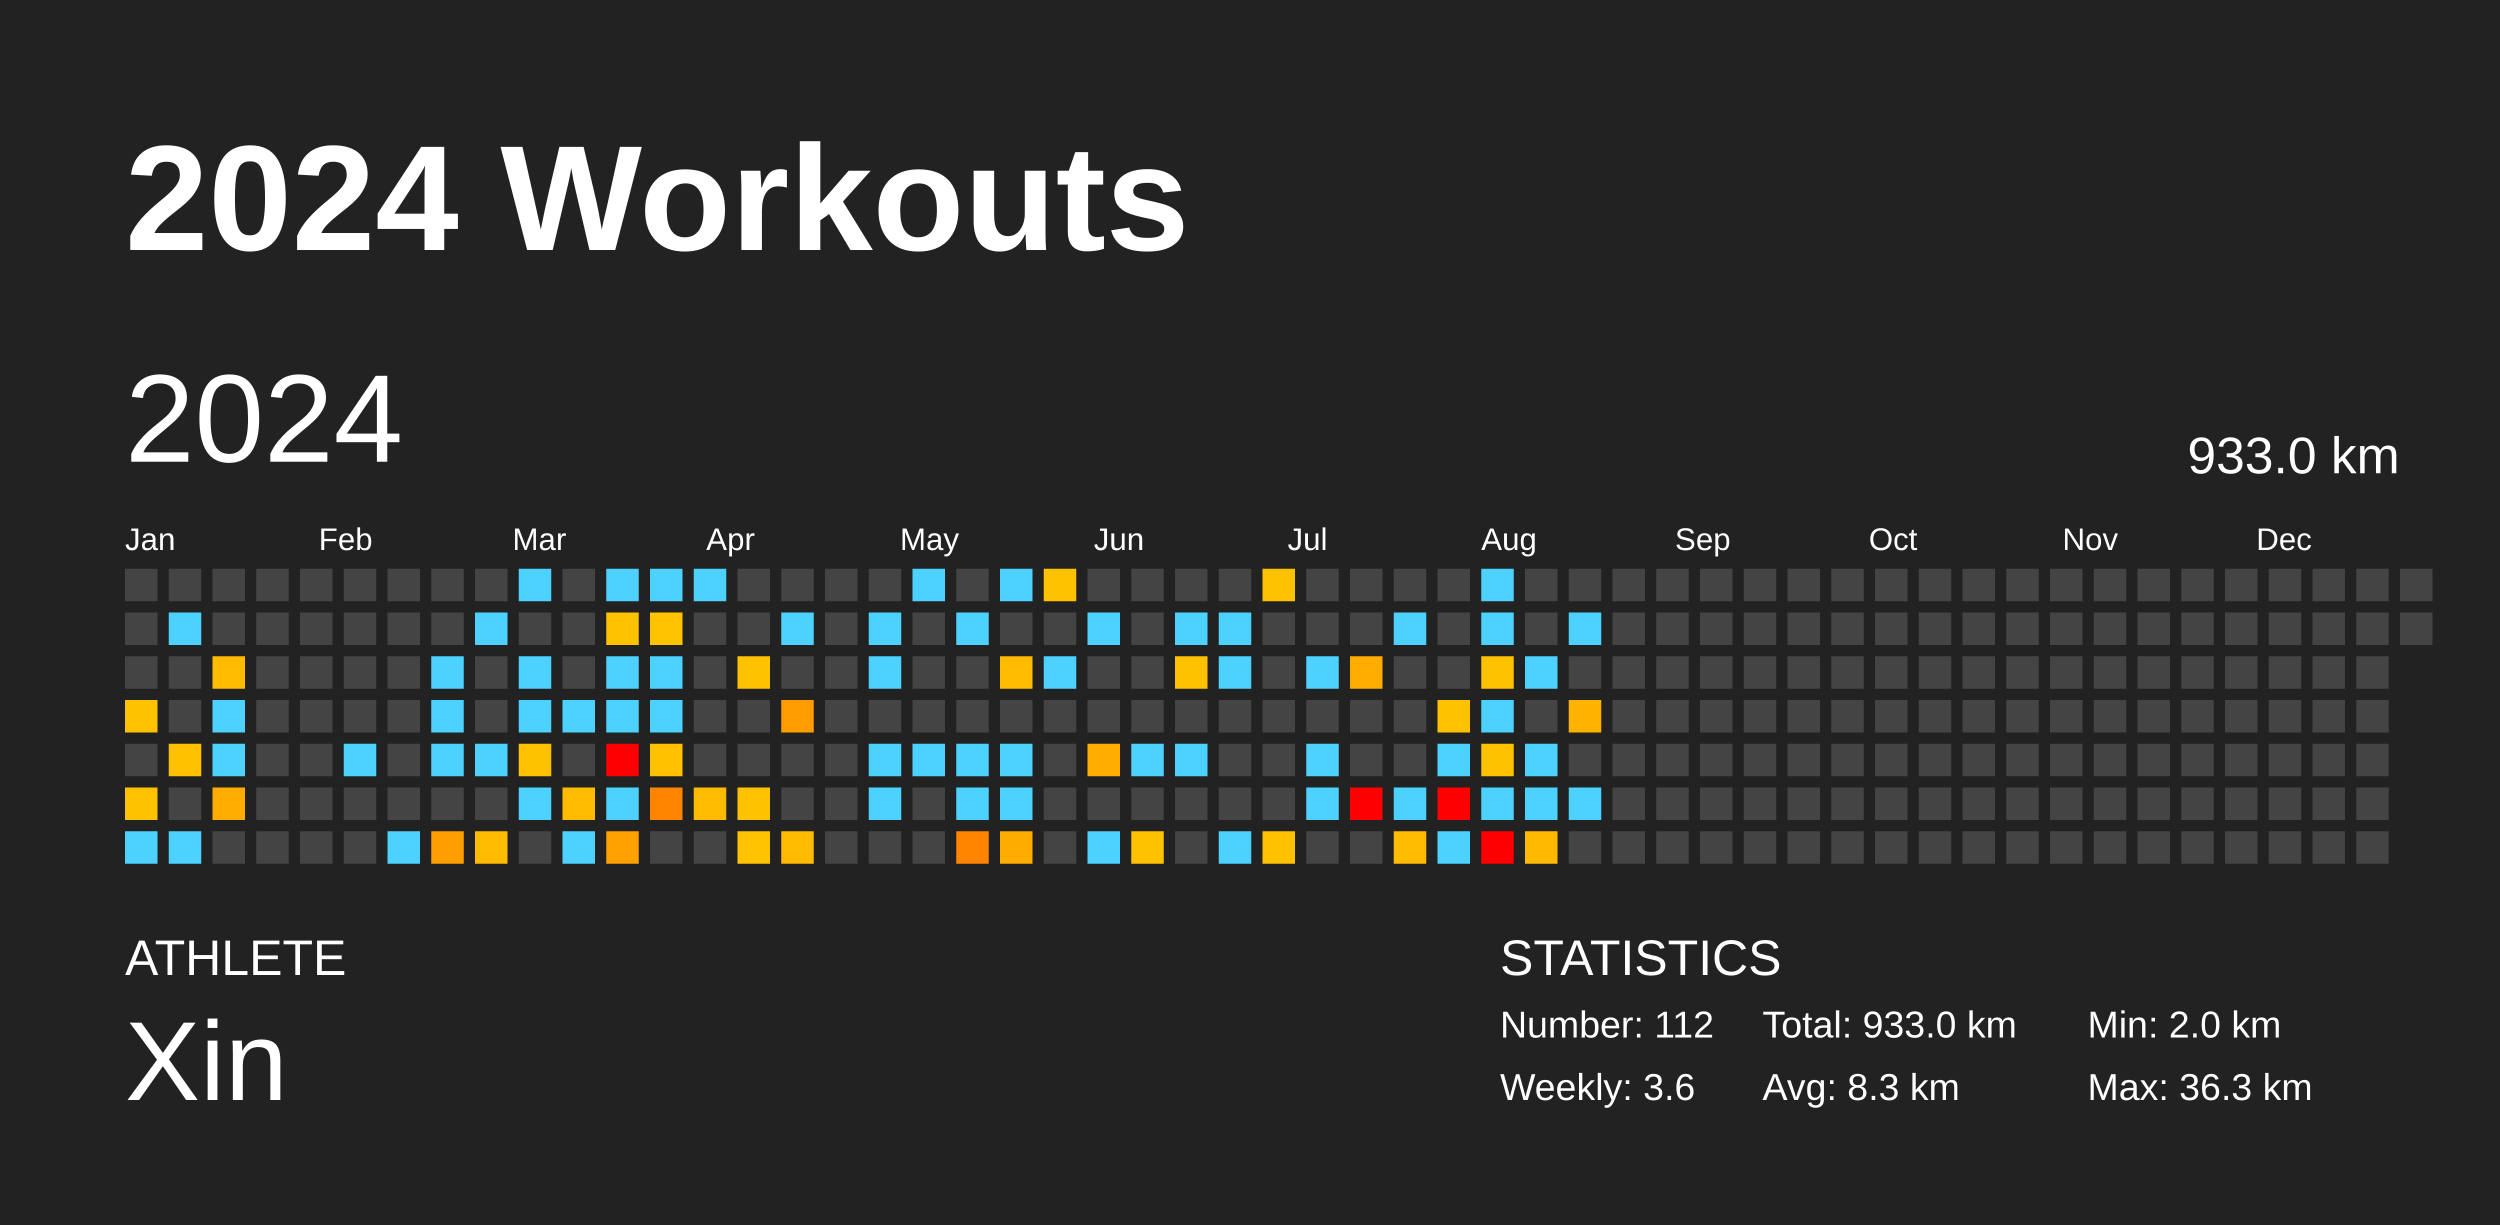
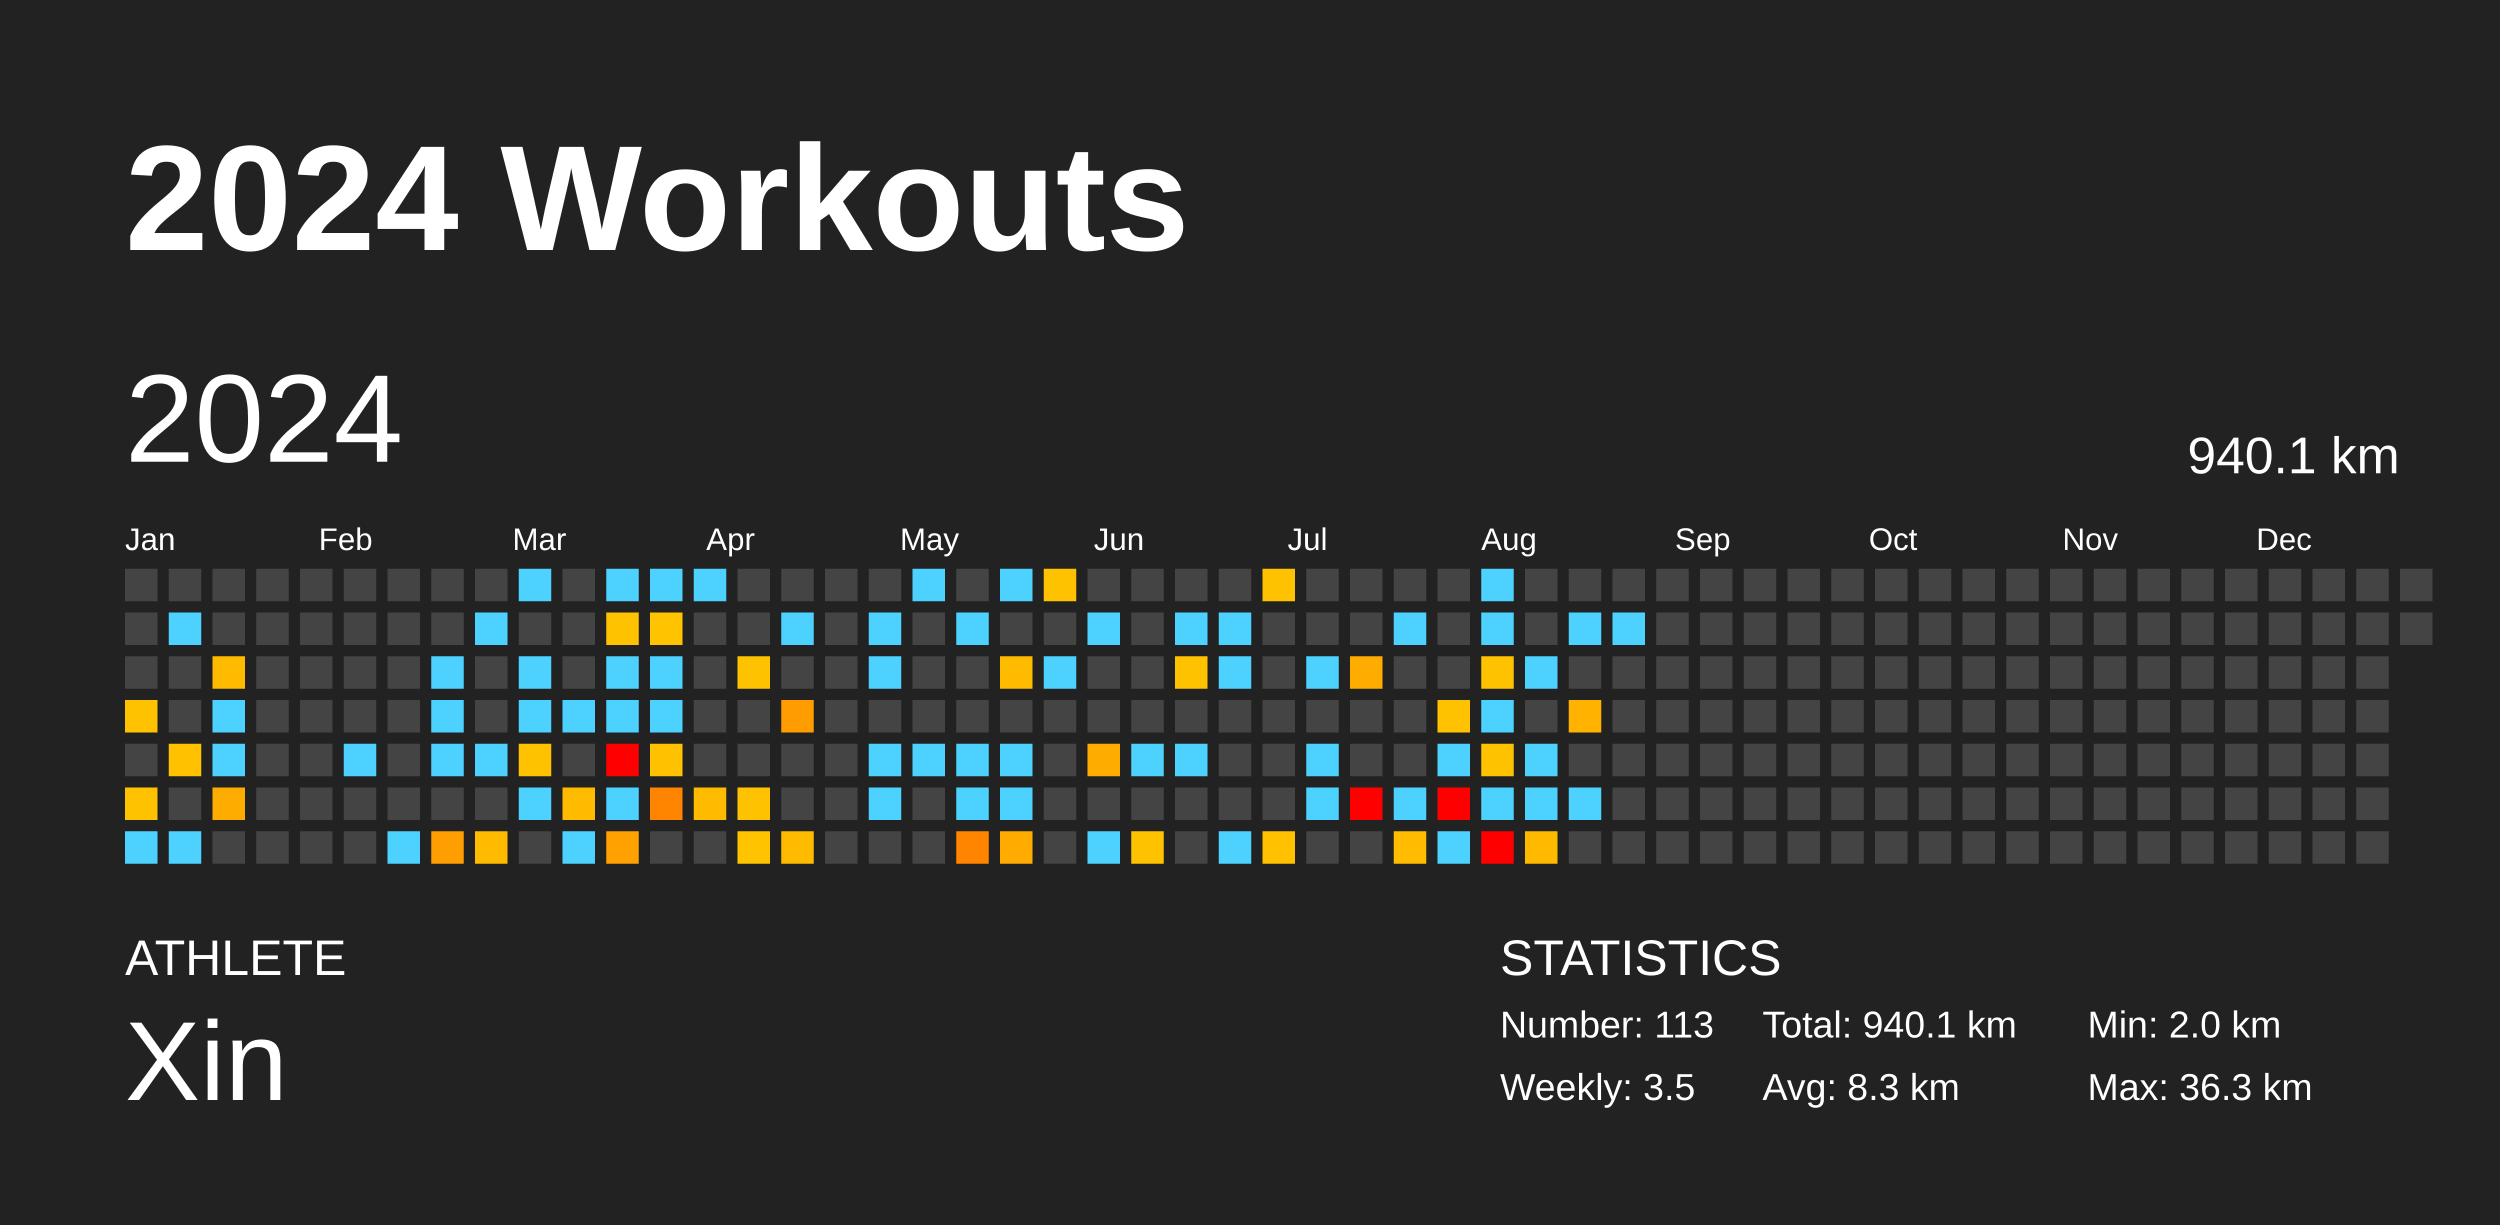
<svg xmlns="http://www.w3.org/2000/svg" baseProfile="full" height="98mm" version="1.1" viewBox="0,0,200,98" width="200mm">
  <defs />
  <rect fill="#222222" height="98" width="200" x="0" y="0" />
  <text fill="#FFFFFF" style="font-size:12px; font-family:Arial; font-weight:bold;" x="10" y="20">2024 Workouts</text>
  <text fill="#FFFFFF" style="font-size:4px; font-family:Arial" x="10" y="78">ATHLETE</text>
  <text fill="#FFFFFF" style="font-size:9px; font-family:Arial" x="10" y="88">Xin</text>
  <text fill="#FFFFFF" style="font-size:4px; font-family:Arial" x="120" y="78">STATISTICS</text>
-   <text fill="#FFFFFF" style="font-size:3px; font-family:Arial" x="120" y="83">Number: 112</text>
-   <text fill="#FFFFFF" style="font-size:3px; font-family:Arial" x="120" y="88">Weekly: 3.6</text>
-   <text fill="#FFFFFF" style="font-size:3px; font-family:Arial" x="141" y="83">Total: 933.0 km</text>
+   <text fill="#FFFFFF" style="font-size:3px; font-family:Arial" x="120" y="83">Number: 113</text>
+   <text fill="#FFFFFF" style="font-size:3px; font-family:Arial" x="120" y="88">Weekly: 3.5</text>
+   <text fill="#FFFFFF" style="font-size:3px; font-family:Arial" x="141" y="83">Total: 940.1 km</text>
  <text fill="#FFFFFF" style="font-size:3px; font-family:Arial" x="141" y="88">Avg: 8.3 km</text>
  <text fill="#FFFFFF" style="font-size:3px; font-family:Arial" x="167" y="83">Min: 2.0 km</text>
  <text fill="#FFFFFF" style="font-size:3px; font-family:Arial" x="167" y="88">Max: 36.3 km</text>
  <text dominant-baseline="hanging" fill="#FFFFFF" style="font-size:10.0px; font-family:Arial;" x="10" y="30">2024</text>
-   <text dominant-baseline="hanging" fill="#FFFFFF" style="font-size:4.125px; font-family:Arial;" x="175" y="35">933.0 km</text>
+   <text dominant-baseline="hanging" fill="#FFFFFF" style="font-size:4.125px; font-family:Arial;" x="175" y="35">940.1 km</text>
  <text fill="#FFFFFF" style="font-size:2.5px; font-family:Arial" x="10.0" y="44">Jan</text>
  <text fill="#FFFFFF" style="font-size:2.5px; font-family:Arial" x="25.5" y="44">Feb</text>
  <text fill="#FFFFFF" style="font-size:2.5px; font-family:Arial" x="41.0" y="44">Mar</text>
  <text fill="#FFFFFF" style="font-size:2.5px; font-family:Arial" x="56.5" y="44">Apr</text>
  <text fill="#FFFFFF" style="font-size:2.5px; font-family:Arial" x="72.0" y="44">May</text>
  <text fill="#FFFFFF" style="font-size:2.5px; font-family:Arial" x="87.5" y="44">Jun</text>
  <text fill="#FFFFFF" style="font-size:2.5px; font-family:Arial" x="103.0" y="44">Jul</text>
  <text fill="#FFFFFF" style="font-size:2.5px; font-family:Arial" x="118.5" y="44">Aug</text>
  <text fill="#FFFFFF" style="font-size:2.5px; font-family:Arial" x="134.0" y="44">Sep</text>
  <text fill="#FFFFFF" style="font-size:2.5px; font-family:Arial" x="149.5" y="44">Oct</text>
  <text fill="#FFFFFF" style="font-size:2.5px; font-family:Arial" x="165.0" y="44">Nov</text>
  <text fill="#FFFFFF" style="font-size:2.5px; font-family:Arial" x="180.5" y="44">Dec</text>
  <rect fill="#444444" height="2.6" width="2.6" x="10.0" y="45.5" />
  <rect fill="#444444" height="2.6" width="2.6" x="10.0" y="49.0" />
  <rect fill="#444444" height="2.6" width="2.6" x="10.0" y="52.5" />
  <rect fill="#ffc200" height="2.6" width="2.6" x="10.0" y="56.0" />
  <rect fill="#444444" height="2.6" width="2.6" x="10.0" y="59.5" />
  <rect fill="#ffc200" height="2.6" width="2.6" x="10.0" y="63.0" />
  <rect fill="#4dd2ff" height="2.6" width="2.6" x="10.0" y="66.5" />
  <rect fill="#444444" height="2.6" width="2.6" x="13.5" y="45.5" />
  <rect fill="#4dd2ff" height="2.6" width="2.6" x="13.5" y="49.0" />
  <rect fill="#444444" height="2.6" width="2.6" x="13.5" y="52.5" />
  <rect fill="#444444" height="2.6" width="2.6" x="13.5" y="56.0" />
  <rect fill="#ffc100" height="2.6" width="2.6" x="13.5" y="59.5" />
  <rect fill="#444444" height="2.6" width="2.6" x="13.5" y="63.0" />
  <rect fill="#4dd2ff" height="2.6" width="2.6" x="13.5" y="66.5" />
  <rect fill="#444444" height="2.6" width="2.6" x="17.0" y="45.5" />
  <rect fill="#444444" height="2.6" width="2.6" x="17.0" y="49.0" />
  <rect fill="#ffbb00" height="2.6" width="2.6" x="17.0" y="52.5" />
  <rect fill="#4dd2ff" height="2.6" width="2.6" x="17.0" y="56.0" />
  <rect fill="#4dd2ff" height="2.6" width="2.6" x="17.0" y="59.5" />
  <rect fill="#ffac00" height="2.6" width="2.6" x="17.0" y="63.0" />
  <rect fill="#444444" height="2.6" width="2.6" x="17.0" y="66.5" />
  <rect fill="#444444" height="2.6" width="2.6" x="20.5" y="45.5" />
  <rect fill="#444444" height="2.6" width="2.6" x="20.5" y="49.0" />
  <rect fill="#444444" height="2.6" width="2.6" x="20.5" y="52.5" />
  <rect fill="#444444" height="2.6" width="2.6" x="20.5" y="56.0" />
  <rect fill="#444444" height="2.6" width="2.6" x="20.5" y="59.5" />
  <rect fill="#444444" height="2.6" width="2.6" x="20.5" y="63.0" />
  <rect fill="#444444" height="2.6" width="2.6" x="20.5" y="66.5" />
  <rect fill="#444444" height="2.6" width="2.6" x="24.0" y="45.5" />
  <rect fill="#444444" height="2.6" width="2.6" x="24.0" y="49.0" />
  <rect fill="#444444" height="2.6" width="2.6" x="24.0" y="52.5" />
  <rect fill="#444444" height="2.6" width="2.6" x="24.0" y="56.0" />
  <rect fill="#444444" height="2.6" width="2.6" x="24.0" y="59.5" />
  <rect fill="#444444" height="2.6" width="2.6" x="24.0" y="63.0" />
  <rect fill="#444444" height="2.6" width="2.6" x="24.0" y="66.5" />
  <rect fill="#444444" height="2.6" width="2.6" x="27.5" y="45.5" />
  <rect fill="#444444" height="2.6" width="2.6" x="27.5" y="49.0" />
  <rect fill="#444444" height="2.6" width="2.6" x="27.5" y="52.5" />
  <rect fill="#444444" height="2.6" width="2.6" x="27.5" y="56.0" />
  <rect fill="#4dd2ff" height="2.6" width="2.6" x="27.5" y="59.5" />
  <rect fill="#444444" height="2.6" width="2.6" x="27.5" y="63.0" />
  <rect fill="#444444" height="2.6" width="2.6" x="27.5" y="66.5" />
  <rect fill="#444444" height="2.6" width="2.6" x="31.0" y="45.5" />
  <rect fill="#444444" height="2.6" width="2.6" x="31.0" y="49.0" />
  <rect fill="#444444" height="2.6" width="2.6" x="31.0" y="52.5" />
  <rect fill="#444444" height="2.6" width="2.6" x="31.0" y="56.0" />
  <rect fill="#444444" height="2.6" width="2.6" x="31.0" y="59.5" />
  <rect fill="#444444" height="2.6" width="2.6" x="31.0" y="63.0" />
  <rect fill="#4dd2ff" height="2.6" width="2.6" x="31.0" y="66.5" />
  <rect fill="#444444" height="2.6" width="2.6" x="34.5" y="45.5" />
  <rect fill="#444444" height="2.6" width="2.6" x="34.5" y="49.0" />
  <rect fill="#4dd2ff" height="2.6" width="2.6" x="34.5" y="52.5" />
  <rect fill="#4dd2ff" height="2.6" width="2.6" x="34.5" y="56.0" />
  <rect fill="#4dd2ff" height="2.6" width="2.6" x="34.5" y="59.5" />
  <rect fill="#444444" height="2.6" width="2.6" x="34.5" y="63.0" />
  <rect fill="#ff9e00" height="2.6" width="2.6" x="34.5" y="66.5" />
  <rect fill="#444444" height="2.6" width="2.6" x="38.0" y="45.5" />
  <rect fill="#4dd2ff" height="2.6" width="2.6" x="38.0" y="49.0" />
  <rect fill="#444444" height="2.6" width="2.6" x="38.0" y="52.5" />
  <rect fill="#444444" height="2.6" width="2.6" x="38.0" y="56.0" />
  <rect fill="#4dd2ff" height="2.6" width="2.6" x="38.0" y="59.5" />
  <rect fill="#444444" height="2.6" width="2.6" x="38.0" y="63.0" />
  <rect fill="#ffbb00" height="2.6" width="2.6" x="38.0" y="66.5" />
  <rect fill="#4dd2ff" height="2.6" width="2.6" x="41.5" y="45.5" />
  <rect fill="#444444" height="2.6" width="2.6" x="41.5" y="49.0" />
  <rect fill="#4dd2ff" height="2.6" width="2.6" x="41.5" y="52.5" />
  <rect fill="#4dd2ff" height="2.6" width="2.6" x="41.5" y="56.0" />
  <rect fill="#ffc200" height="2.6" width="2.6" x="41.5" y="59.5" />
  <rect fill="#4dd2ff" height="2.6" width="2.6" x="41.5" y="63.0" />
  <rect fill="#444444" height="2.6" width="2.6" x="41.5" y="66.5" />
  <rect fill="#444444" height="2.6" width="2.6" x="45.0" y="45.5" />
  <rect fill="#444444" height="2.6" width="2.6" x="45.0" y="49.0" />
  <rect fill="#444444" height="2.6" width="2.6" x="45.0" y="52.5" />
  <rect fill="#4dd2ff" height="2.6" width="2.6" x="45.0" y="56.0" />
  <rect fill="#444444" height="2.6" width="2.6" x="45.0" y="59.5" />
  <rect fill="#ffbb00" height="2.6" width="2.6" x="45.0" y="63.0" />
  <rect fill="#4dd2ff" height="2.6" width="2.6" x="45.0" y="66.5" />
  <rect fill="#4dd2ff" height="2.6" width="2.6" x="48.5" y="45.5" />
  <rect fill="#ffc200" height="2.6" width="2.6" x="48.5" y="49.0" />
  <rect fill="#4dd2ff" height="2.6" width="2.6" x="48.5" y="52.5" />
  <rect fill="#4dd2ff" height="2.6" width="2.6" x="48.5" y="56.0" />
  <rect fill="red" height="2.6" width="2.6" x="48.5" y="59.5" />
  <rect fill="#4dd2ff" height="2.6" width="2.6" x="48.5" y="63.0" />
  <rect fill="#ffa100" height="2.6" width="2.6" x="48.5" y="66.5" />
  <rect fill="#4dd2ff" height="2.6" width="2.6" x="52.0" y="45.5" />
  <rect fill="#ffc300" height="2.6" width="2.6" x="52.0" y="49.0" />
  <rect fill="#4dd2ff" height="2.6" width="2.6" x="52.0" y="52.5" />
  <rect fill="#4dd2ff" height="2.6" width="2.6" x="52.0" y="56.0" />
  <rect fill="#ffc100" height="2.6" width="2.6" x="52.0" y="59.5" />
  <rect fill="#ff8400" height="2.6" width="2.6" x="52.0" y="63.0" />
  <rect fill="#444444" height="2.6" width="2.6" x="52.0" y="66.5" />
  <rect fill="#4dd2ff" height="2.6" width="2.6" x="55.5" y="45.5" />
  <rect fill="#444444" height="2.6" width="2.6" x="55.5" y="49.0" />
  <rect fill="#444444" height="2.6" width="2.6" x="55.5" y="52.5" />
  <rect fill="#444444" height="2.6" width="2.6" x="55.5" y="56.0" />
  <rect fill="#444444" height="2.6" width="2.6" x="55.5" y="59.5" />
  <rect fill="#ffbb00" height="2.6" width="2.6" x="55.5" y="63.0" />
  <rect fill="#444444" height="2.6" width="2.6" x="55.5" y="66.5" />
  <rect fill="#444444" height="2.6" width="2.6" x="59.0" y="45.5" />
  <rect fill="#444444" height="2.6" width="2.6" x="59.0" y="49.0" />
  <rect fill="#ffc200" height="2.6" width="2.6" x="59.0" y="52.5" />
  <rect fill="#444444" height="2.6" width="2.6" x="59.0" y="56.0" />
  <rect fill="#444444" height="2.6" width="2.6" x="59.0" y="59.5" />
  <rect fill="#ffc200" height="2.6" width="2.6" x="59.0" y="63.0" />
  <rect fill="#ffc300" height="2.6" width="2.6" x="59.0" y="66.5" />
  <rect fill="#444444" height="2.6" width="2.6" x="62.5" y="45.5" />
  <rect fill="#4dd2ff" height="2.6" width="2.6" x="62.5" y="49.0" />
  <rect fill="#444444" height="2.6" width="2.6" x="62.5" y="52.5" />
  <rect fill="#ff9d00" height="2.6" width="2.6" x="62.5" y="56.0" />
  <rect fill="#444444" height="2.6" width="2.6" x="62.5" y="59.5" />
  <rect fill="#444444" height="2.6" width="2.6" x="62.5" y="63.0" />
  <rect fill="#ffbb00" height="2.6" width="2.6" x="62.5" y="66.5" />
  <rect fill="#444444" height="2.6" width="2.6" x="66.0" y="45.5" />
  <rect fill="#444444" height="2.6" width="2.6" x="66.0" y="49.0" />
  <rect fill="#444444" height="2.6" width="2.6" x="66.0" y="52.5" />
  <rect fill="#444444" height="2.6" width="2.6" x="66.0" y="56.0" />
  <rect fill="#444444" height="2.6" width="2.6" x="66.0" y="59.5" />
  <rect fill="#444444" height="2.6" width="2.6" x="66.0" y="63.0" />
  <rect fill="#444444" height="2.6" width="2.6" x="66.0" y="66.5" />
  <rect fill="#444444" height="2.6" width="2.6" x="69.5" y="45.5" />
  <rect fill="#4dd2ff" height="2.6" width="2.6" x="69.5" y="49.0" />
  <rect fill="#4dd2ff" height="2.6" width="2.6" x="69.5" y="52.5" />
  <rect fill="#444444" height="2.6" width="2.6" x="69.5" y="56.0" />
  <rect fill="#4dd2ff" height="2.6" width="2.6" x="69.5" y="59.5" />
  <rect fill="#4dd2ff" height="2.6" width="2.6" x="69.5" y="63.0" />
  <rect fill="#444444" height="2.6" width="2.6" x="69.5" y="66.5" />
  <rect fill="#4dd2ff" height="2.6" width="2.6" x="73.0" y="45.5" />
  <rect fill="#444444" height="2.6" width="2.6" x="73.0" y="49.0" />
  <rect fill="#444444" height="2.6" width="2.6" x="73.0" y="52.5" />
  <rect fill="#444444" height="2.6" width="2.6" x="73.0" y="56.0" />
  <rect fill="#4dd2ff" height="2.6" width="2.6" x="73.0" y="59.5" />
  <rect fill="#444444" height="2.6" width="2.6" x="73.0" y="63.0" />
  <rect fill="#444444" height="2.6" width="2.6" x="73.0" y="66.5" />
  <rect fill="#444444" height="2.6" width="2.6" x="76.5" y="45.5" />
  <rect fill="#4dd2ff" height="2.6" width="2.6" x="76.5" y="49.0" />
  <rect fill="#444444" height="2.6" width="2.6" x="76.5" y="52.5" />
  <rect fill="#444444" height="2.6" width="2.6" x="76.5" y="56.0" />
  <rect fill="#4dd2ff" height="2.6" width="2.6" x="76.5" y="59.5" />
  <rect fill="#4dd2ff" height="2.6" width="2.6" x="76.5" y="63.0" />
  <rect fill="#ff8400" height="2.6" width="2.6" x="76.5" y="66.5" />
  <rect fill="#4dd2ff" height="2.6" width="2.6" x="80.0" y="45.5" />
  <rect fill="#444444" height="2.6" width="2.6" x="80.0" y="49.0" />
  <rect fill="#ffbb00" height="2.6" width="2.6" x="80.0" y="52.5" />
  <rect fill="#444444" height="2.6" width="2.6" x="80.0" y="56.0" />
  <rect fill="#4dd2ff" height="2.6" width="2.6" x="80.0" y="59.5" />
  <rect fill="#4dd2ff" height="2.6" width="2.6" x="80.0" y="63.0" />
  <rect fill="#ffab00" height="2.6" width="2.6" x="80.0" y="66.5" />
  <rect fill="#ffc200" height="2.6" width="2.6" x="83.5" y="45.5" />
  <rect fill="#444444" height="2.6" width="2.6" x="83.5" y="49.0" />
  <rect fill="#4dd2ff" height="2.6" width="2.6" x="83.5" y="52.5" />
  <rect fill="#444444" height="2.6" width="2.6" x="83.5" y="56.0" />
  <rect fill="#444444" height="2.6" width="2.6" x="83.5" y="59.5" />
  <rect fill="#444444" height="2.6" width="2.6" x="83.5" y="63.0" />
  <rect fill="#444444" height="2.6" width="2.6" x="83.5" y="66.5" />
  <rect fill="#444444" height="2.6" width="2.6" x="87.0" y="45.5" />
  <rect fill="#4dd2ff" height="2.6" width="2.6" x="87.0" y="49.0" />
  <rect fill="#444444" height="2.6" width="2.6" x="87.0" y="52.5" />
  <rect fill="#444444" height="2.6" width="2.6" x="87.0" y="56.0" />
  <rect fill="#ffac00" height="2.6" width="2.6" x="87.0" y="59.5" />
  <rect fill="#444444" height="2.6" width="2.6" x="87.0" y="63.0" />
  <rect fill="#4dd2ff" height="2.6" width="2.6" x="87.0" y="66.5" />
  <rect fill="#444444" height="2.6" width="2.6" x="90.5" y="45.5" />
  <rect fill="#444444" height="2.6" width="2.6" x="90.5" y="49.0" />
  <rect fill="#444444" height="2.6" width="2.6" x="90.5" y="52.5" />
  <rect fill="#444444" height="2.6" width="2.6" x="90.5" y="56.0" />
  <rect fill="#4dd2ff" height="2.6" width="2.6" x="90.5" y="59.5" />
  <rect fill="#444444" height="2.6" width="2.6" x="90.5" y="63.0" />
  <rect fill="#ffc200" height="2.6" width="2.6" x="90.5" y="66.5" />
  <rect fill="#444444" height="2.6" width="2.6" x="94.0" y="45.5" />
  <rect fill="#4dd2ff" height="2.6" width="2.6" x="94.0" y="49.0" />
  <rect fill="#ffc200" height="2.6" width="2.6" x="94.0" y="52.5" />
  <rect fill="#444444" height="2.6" width="2.6" x="94.0" y="56.0" />
  <rect fill="#4dd2ff" height="2.6" width="2.6" x="94.0" y="59.5" />
  <rect fill="#444444" height="2.6" width="2.6" x="94.0" y="63.0" />
  <rect fill="#444444" height="2.6" width="2.6" x="94.0" y="66.5" />
  <rect fill="#444444" height="2.6" width="2.6" x="97.5" y="45.5" />
  <rect fill="#4dd2ff" height="2.6" width="2.6" x="97.5" y="49.0" />
  <rect fill="#4dd2ff" height="2.6" width="2.6" x="97.5" y="52.5" />
  <rect fill="#444444" height="2.6" width="2.6" x="97.5" y="56.0" />
  <rect fill="#444444" height="2.6" width="2.6" x="97.5" y="59.5" />
  <rect fill="#444444" height="2.6" width="2.6" x="97.5" y="63.0" />
  <rect fill="#4dd2ff" height="2.6" width="2.6" x="97.5" y="66.5" />
  <rect fill="#ffc200" height="2.6" width="2.6" x="101.0" y="45.5" />
  <rect fill="#444444" height="2.6" width="2.6" x="101.0" y="49.0" />
  <rect fill="#444444" height="2.6" width="2.6" x="101.0" y="52.5" />
  <rect fill="#444444" height="2.6" width="2.6" x="101.0" y="56.0" />
  <rect fill="#444444" height="2.6" width="2.6" x="101.0" y="59.5" />
  <rect fill="#444444" height="2.6" width="2.6" x="101.0" y="63.0" />
  <rect fill="#ffc100" height="2.6" width="2.6" x="101.0" y="66.5" />
  <rect fill="#444444" height="2.6" width="2.6" x="104.5" y="45.5" />
  <rect fill="#444444" height="2.6" width="2.6" x="104.5" y="49.0" />
  <rect fill="#4dd2ff" height="2.6" width="2.6" x="104.5" y="52.5" />
  <rect fill="#444444" height="2.6" width="2.6" x="104.5" y="56.0" />
  <rect fill="#4dd2ff" height="2.6" width="2.6" x="104.5" y="59.5" />
  <rect fill="#4dd2ff" height="2.6" width="2.6" x="104.5" y="63.0" />
  <rect fill="#444444" height="2.6" width="2.6" x="104.5" y="66.5" />
  <rect fill="#444444" height="2.6" width="2.6" x="108.0" y="45.5" />
  <rect fill="#444444" height="2.6" width="2.6" x="108.0" y="49.0" />
  <rect fill="#ffac00" height="2.6" width="2.6" x="108.0" y="52.5" />
  <rect fill="#444444" height="2.6" width="2.6" x="108.0" y="56.0" />
  <rect fill="#444444" height="2.6" width="2.6" x="108.0" y="59.5" />
  <rect fill="red" height="2.6" width="2.6" x="108.0" y="63.0" />
  <rect fill="#444444" height="2.6" width="2.6" x="108.0" y="66.5" />
  <rect fill="#444444" height="2.6" width="2.6" x="111.5" y="45.5" />
  <rect fill="#4dd2ff" height="2.6" width="2.6" x="111.5" y="49.0" />
  <rect fill="#444444" height="2.6" width="2.6" x="111.5" y="52.5" />
  <rect fill="#444444" height="2.6" width="2.6" x="111.5" y="56.0" />
  <rect fill="#444444" height="2.6" width="2.6" x="111.5" y="59.5" />
  <rect fill="#4dd2ff" height="2.6" width="2.6" x="111.5" y="63.0" />
  <rect fill="#ffbc00" height="2.6" width="2.6" x="111.5" y="66.5" />
  <rect fill="#444444" height="2.6" width="2.6" x="115.0" y="45.5" />
  <rect fill="#444444" height="2.6" width="2.6" x="115.0" y="49.0" />
  <rect fill="#444444" height="2.6" width="2.6" x="115.0" y="52.5" />
  <rect fill="#ffc200" height="2.6" width="2.6" x="115.0" y="56.0" />
  <rect fill="#4dd2ff" height="2.6" width="2.6" x="115.0" y="59.5" />
  <rect fill="red" height="2.6" width="2.6" x="115.0" y="63.0" />
  <rect fill="#4dd2ff" height="2.6" width="2.6" x="115.0" y="66.5" />
  <rect fill="#4dd2ff" height="2.6" width="2.6" x="118.5" y="45.5" />
  <rect fill="#4dd2ff" height="2.6" width="2.6" x="118.5" y="49.0" />
  <rect fill="#ffc200" height="2.6" width="2.6" x="118.5" y="52.5" />
  <rect fill="#4dd2ff" height="2.6" width="2.6" x="118.5" y="56.0" />
  <rect fill="#ffc200" height="2.6" width="2.6" x="118.5" y="59.5" />
  <rect fill="#4dd2ff" height="2.6" width="2.6" x="118.5" y="63.0" />
  <rect fill="red" height="2.6" width="2.6" x="118.5" y="66.5" />
  <rect fill="#444444" height="2.6" width="2.6" x="122.0" y="45.5" />
  <rect fill="#444444" height="2.6" width="2.6" x="122.0" y="49.0" />
  <rect fill="#4dd2ff" height="2.6" width="2.6" x="122.0" y="52.5" />
  <rect fill="#444444" height="2.6" width="2.6" x="122.0" y="56.0" />
  <rect fill="#4dd2ff" height="2.6" width="2.6" x="122.0" y="59.5" />
  <rect fill="#4dd2ff" height="2.6" width="2.6" x="122.0" y="63.0" />
  <rect fill="#ffba00" height="2.6" width="2.6" x="122.0" y="66.5" />
  <rect fill="#444444" height="2.6" width="2.6" x="125.5" y="45.5" />
  <rect fill="#4dd2ff" height="2.6" width="2.6" x="125.5" y="49.0" />
  <rect fill="#444444" height="2.6" width="2.6" x="125.5" y="52.5" />
  <rect fill="#ffb200" height="2.6" width="2.6" x="125.5" y="56.0" />
  <rect fill="#444444" height="2.6" width="2.6" x="125.5" y="59.5" />
  <rect fill="#4dd2ff" height="2.6" width="2.6" x="125.5" y="63.0" />
  <rect fill="#444444" height="2.6" width="2.6" x="125.5" y="66.5" />
  <rect fill="#444444" height="2.6" width="2.6" x="129.0" y="45.5" />
-   <rect fill="#444444" height="2.6" width="2.6" x="129.0" y="49.0" />
+   <rect fill="#4dd2ff" height="2.6" width="2.6" x="129.0" y="49.0" />
  <rect fill="#444444" height="2.6" width="2.6" x="129.0" y="52.5" />
  <rect fill="#444444" height="2.6" width="2.6" x="129.0" y="56.0" />
  <rect fill="#444444" height="2.6" width="2.6" x="129.0" y="59.5" />
  <rect fill="#444444" height="2.6" width="2.6" x="129.0" y="63.0" />
  <rect fill="#444444" height="2.6" width="2.6" x="129.0" y="66.5" />
  <rect fill="#444444" height="2.6" width="2.6" x="132.5" y="45.5" />
  <rect fill="#444444" height="2.6" width="2.6" x="132.5" y="49.0" />
  <rect fill="#444444" height="2.6" width="2.6" x="132.5" y="52.5" />
  <rect fill="#444444" height="2.6" width="2.6" x="132.5" y="56.0" />
  <rect fill="#444444" height="2.6" width="2.6" x="132.5" y="59.5" />
  <rect fill="#444444" height="2.6" width="2.6" x="132.5" y="63.0" />
  <rect fill="#444444" height="2.6" width="2.6" x="132.5" y="66.5" />
  <rect fill="#444444" height="2.6" width="2.6" x="136.0" y="45.5" />
  <rect fill="#444444" height="2.6" width="2.6" x="136.0" y="49.0" />
  <rect fill="#444444" height="2.6" width="2.6" x="136.0" y="52.5" />
  <rect fill="#444444" height="2.6" width="2.6" x="136.0" y="56.0" />
  <rect fill="#444444" height="2.6" width="2.6" x="136.0" y="59.5" />
  <rect fill="#444444" height="2.6" width="2.6" x="136.0" y="63.0" />
  <rect fill="#444444" height="2.6" width="2.6" x="136.0" y="66.5" />
  <rect fill="#444444" height="2.6" width="2.6" x="139.5" y="45.5" />
  <rect fill="#444444" height="2.6" width="2.6" x="139.5" y="49.0" />
  <rect fill="#444444" height="2.6" width="2.6" x="139.5" y="52.5" />
  <rect fill="#444444" height="2.6" width="2.6" x="139.5" y="56.0" />
  <rect fill="#444444" height="2.6" width="2.6" x="139.5" y="59.5" />
  <rect fill="#444444" height="2.6" width="2.6" x="139.5" y="63.0" />
  <rect fill="#444444" height="2.6" width="2.6" x="139.5" y="66.5" />
  <rect fill="#444444" height="2.6" width="2.6" x="143.0" y="45.5" />
  <rect fill="#444444" height="2.6" width="2.6" x="143.0" y="49.0" />
  <rect fill="#444444" height="2.6" width="2.6" x="143.0" y="52.5" />
  <rect fill="#444444" height="2.6" width="2.6" x="143.0" y="56.0" />
  <rect fill="#444444" height="2.6" width="2.6" x="143.0" y="59.5" />
  <rect fill="#444444" height="2.6" width="2.6" x="143.0" y="63.0" />
  <rect fill="#444444" height="2.6" width="2.6" x="143.0" y="66.5" />
  <rect fill="#444444" height="2.6" width="2.6" x="146.5" y="45.5" />
  <rect fill="#444444" height="2.6" width="2.6" x="146.5" y="49.0" />
  <rect fill="#444444" height="2.6" width="2.6" x="146.5" y="52.5" />
  <rect fill="#444444" height="2.6" width="2.6" x="146.5" y="56.0" />
  <rect fill="#444444" height="2.6" width="2.6" x="146.5" y="59.5" />
  <rect fill="#444444" height="2.6" width="2.6" x="146.5" y="63.0" />
  <rect fill="#444444" height="2.6" width="2.6" x="146.5" y="66.5" />
  <rect fill="#444444" height="2.6" width="2.6" x="150.0" y="45.5" />
  <rect fill="#444444" height="2.6" width="2.6" x="150.0" y="49.0" />
  <rect fill="#444444" height="2.6" width="2.6" x="150.0" y="52.5" />
  <rect fill="#444444" height="2.6" width="2.6" x="150.0" y="56.0" />
  <rect fill="#444444" height="2.6" width="2.6" x="150.0" y="59.5" />
  <rect fill="#444444" height="2.6" width="2.6" x="150.0" y="63.0" />
  <rect fill="#444444" height="2.6" width="2.6" x="150.0" y="66.5" />
  <rect fill="#444444" height="2.6" width="2.6" x="153.5" y="45.5" />
  <rect fill="#444444" height="2.6" width="2.6" x="153.5" y="49.0" />
  <rect fill="#444444" height="2.6" width="2.6" x="153.5" y="52.5" />
  <rect fill="#444444" height="2.6" width="2.6" x="153.5" y="56.0" />
  <rect fill="#444444" height="2.6" width="2.6" x="153.5" y="59.5" />
  <rect fill="#444444" height="2.6" width="2.6" x="153.5" y="63.0" />
  <rect fill="#444444" height="2.6" width="2.6" x="153.5" y="66.5" />
  <rect fill="#444444" height="2.6" width="2.6" x="157.0" y="45.5" />
  <rect fill="#444444" height="2.6" width="2.6" x="157.0" y="49.0" />
  <rect fill="#444444" height="2.6" width="2.6" x="157.0" y="52.5" />
  <rect fill="#444444" height="2.6" width="2.6" x="157.0" y="56.0" />
  <rect fill="#444444" height="2.6" width="2.6" x="157.0" y="59.5" />
  <rect fill="#444444" height="2.6" width="2.6" x="157.0" y="63.0" />
  <rect fill="#444444" height="2.6" width="2.6" x="157.0" y="66.5" />
  <rect fill="#444444" height="2.6" width="2.6" x="160.5" y="45.5" />
  <rect fill="#444444" height="2.6" width="2.6" x="160.5" y="49.0" />
  <rect fill="#444444" height="2.6" width="2.6" x="160.5" y="52.5" />
  <rect fill="#444444" height="2.6" width="2.6" x="160.5" y="56.0" />
  <rect fill="#444444" height="2.6" width="2.6" x="160.5" y="59.5" />
  <rect fill="#444444" height="2.6" width="2.6" x="160.5" y="63.0" />
  <rect fill="#444444" height="2.6" width="2.6" x="160.5" y="66.5" />
  <rect fill="#444444" height="2.6" width="2.6" x="164.0" y="45.5" />
  <rect fill="#444444" height="2.6" width="2.6" x="164.0" y="49.0" />
  <rect fill="#444444" height="2.6" width="2.6" x="164.0" y="52.5" />
  <rect fill="#444444" height="2.6" width="2.6" x="164.0" y="56.0" />
  <rect fill="#444444" height="2.6" width="2.6" x="164.0" y="59.5" />
  <rect fill="#444444" height="2.6" width="2.6" x="164.0" y="63.0" />
  <rect fill="#444444" height="2.6" width="2.6" x="164.0" y="66.5" />
  <rect fill="#444444" height="2.6" width="2.6" x="167.5" y="45.5" />
  <rect fill="#444444" height="2.6" width="2.6" x="167.5" y="49.0" />
  <rect fill="#444444" height="2.6" width="2.6" x="167.5" y="52.5" />
  <rect fill="#444444" height="2.6" width="2.6" x="167.5" y="56.0" />
  <rect fill="#444444" height="2.6" width="2.6" x="167.5" y="59.5" />
  <rect fill="#444444" height="2.6" width="2.6" x="167.5" y="63.0" />
  <rect fill="#444444" height="2.6" width="2.6" x="167.5" y="66.5" />
  <rect fill="#444444" height="2.6" width="2.6" x="171.0" y="45.5" />
  <rect fill="#444444" height="2.6" width="2.6" x="171.0" y="49.0" />
  <rect fill="#444444" height="2.6" width="2.6" x="171.0" y="52.5" />
  <rect fill="#444444" height="2.6" width="2.6" x="171.0" y="56.0" />
  <rect fill="#444444" height="2.6" width="2.6" x="171.0" y="59.5" />
  <rect fill="#444444" height="2.6" width="2.6" x="171.0" y="63.0" />
  <rect fill="#444444" height="2.6" width="2.6" x="171.0" y="66.5" />
  <rect fill="#444444" height="2.6" width="2.6" x="174.5" y="45.5" />
  <rect fill="#444444" height="2.6" width="2.6" x="174.5" y="49.0" />
  <rect fill="#444444" height="2.6" width="2.6" x="174.5" y="52.5" />
  <rect fill="#444444" height="2.6" width="2.6" x="174.5" y="56.0" />
  <rect fill="#444444" height="2.6" width="2.6" x="174.5" y="59.5" />
  <rect fill="#444444" height="2.6" width="2.6" x="174.5" y="63.0" />
  <rect fill="#444444" height="2.6" width="2.6" x="174.5" y="66.5" />
  <rect fill="#444444" height="2.6" width="2.6" x="178.0" y="45.5" />
  <rect fill="#444444" height="2.6" width="2.6" x="178.0" y="49.0" />
  <rect fill="#444444" height="2.6" width="2.6" x="178.0" y="52.5" />
  <rect fill="#444444" height="2.6" width="2.6" x="178.0" y="56.0" />
  <rect fill="#444444" height="2.6" width="2.6" x="178.0" y="59.5" />
  <rect fill="#444444" height="2.6" width="2.6" x="178.0" y="63.0" />
  <rect fill="#444444" height="2.6" width="2.6" x="178.0" y="66.5" />
  <rect fill="#444444" height="2.6" width="2.6" x="181.5" y="45.5" />
  <rect fill="#444444" height="2.6" width="2.6" x="181.5" y="49.0" />
  <rect fill="#444444" height="2.6" width="2.6" x="181.5" y="52.5" />
  <rect fill="#444444" height="2.6" width="2.6" x="181.5" y="56.0" />
  <rect fill="#444444" height="2.6" width="2.6" x="181.5" y="59.5" />
  <rect fill="#444444" height="2.6" width="2.6" x="181.5" y="63.0" />
  <rect fill="#444444" height="2.6" width="2.6" x="181.5" y="66.5" />
  <rect fill="#444444" height="2.6" width="2.6" x="185.0" y="45.5" />
  <rect fill="#444444" height="2.6" width="2.6" x="185.0" y="49.0" />
  <rect fill="#444444" height="2.6" width="2.6" x="185.0" y="52.5" />
  <rect fill="#444444" height="2.6" width="2.6" x="185.0" y="56.0" />
  <rect fill="#444444" height="2.6" width="2.6" x="185.0" y="59.5" />
  <rect fill="#444444" height="2.6" width="2.6" x="185.0" y="63.0" />
  <rect fill="#444444" height="2.6" width="2.6" x="185.0" y="66.5" />
  <rect fill="#444444" height="2.6" width="2.6" x="188.5" y="45.5" />
  <rect fill="#444444" height="2.6" width="2.6" x="188.5" y="49.0" />
  <rect fill="#444444" height="2.6" width="2.6" x="188.5" y="52.5" />
  <rect fill="#444444" height="2.6" width="2.6" x="188.5" y="56.0" />
  <rect fill="#444444" height="2.6" width="2.6" x="188.5" y="59.5" />
  <rect fill="#444444" height="2.6" width="2.6" x="188.5" y="63.0" />
  <rect fill="#444444" height="2.6" width="2.6" x="188.5" y="66.5" />
  <rect fill="#444444" height="2.6" width="2.6" x="192.0" y="45.5" />
  <rect fill="#444444" height="2.6" width="2.6" x="192.0" y="49.0" />
</svg>
